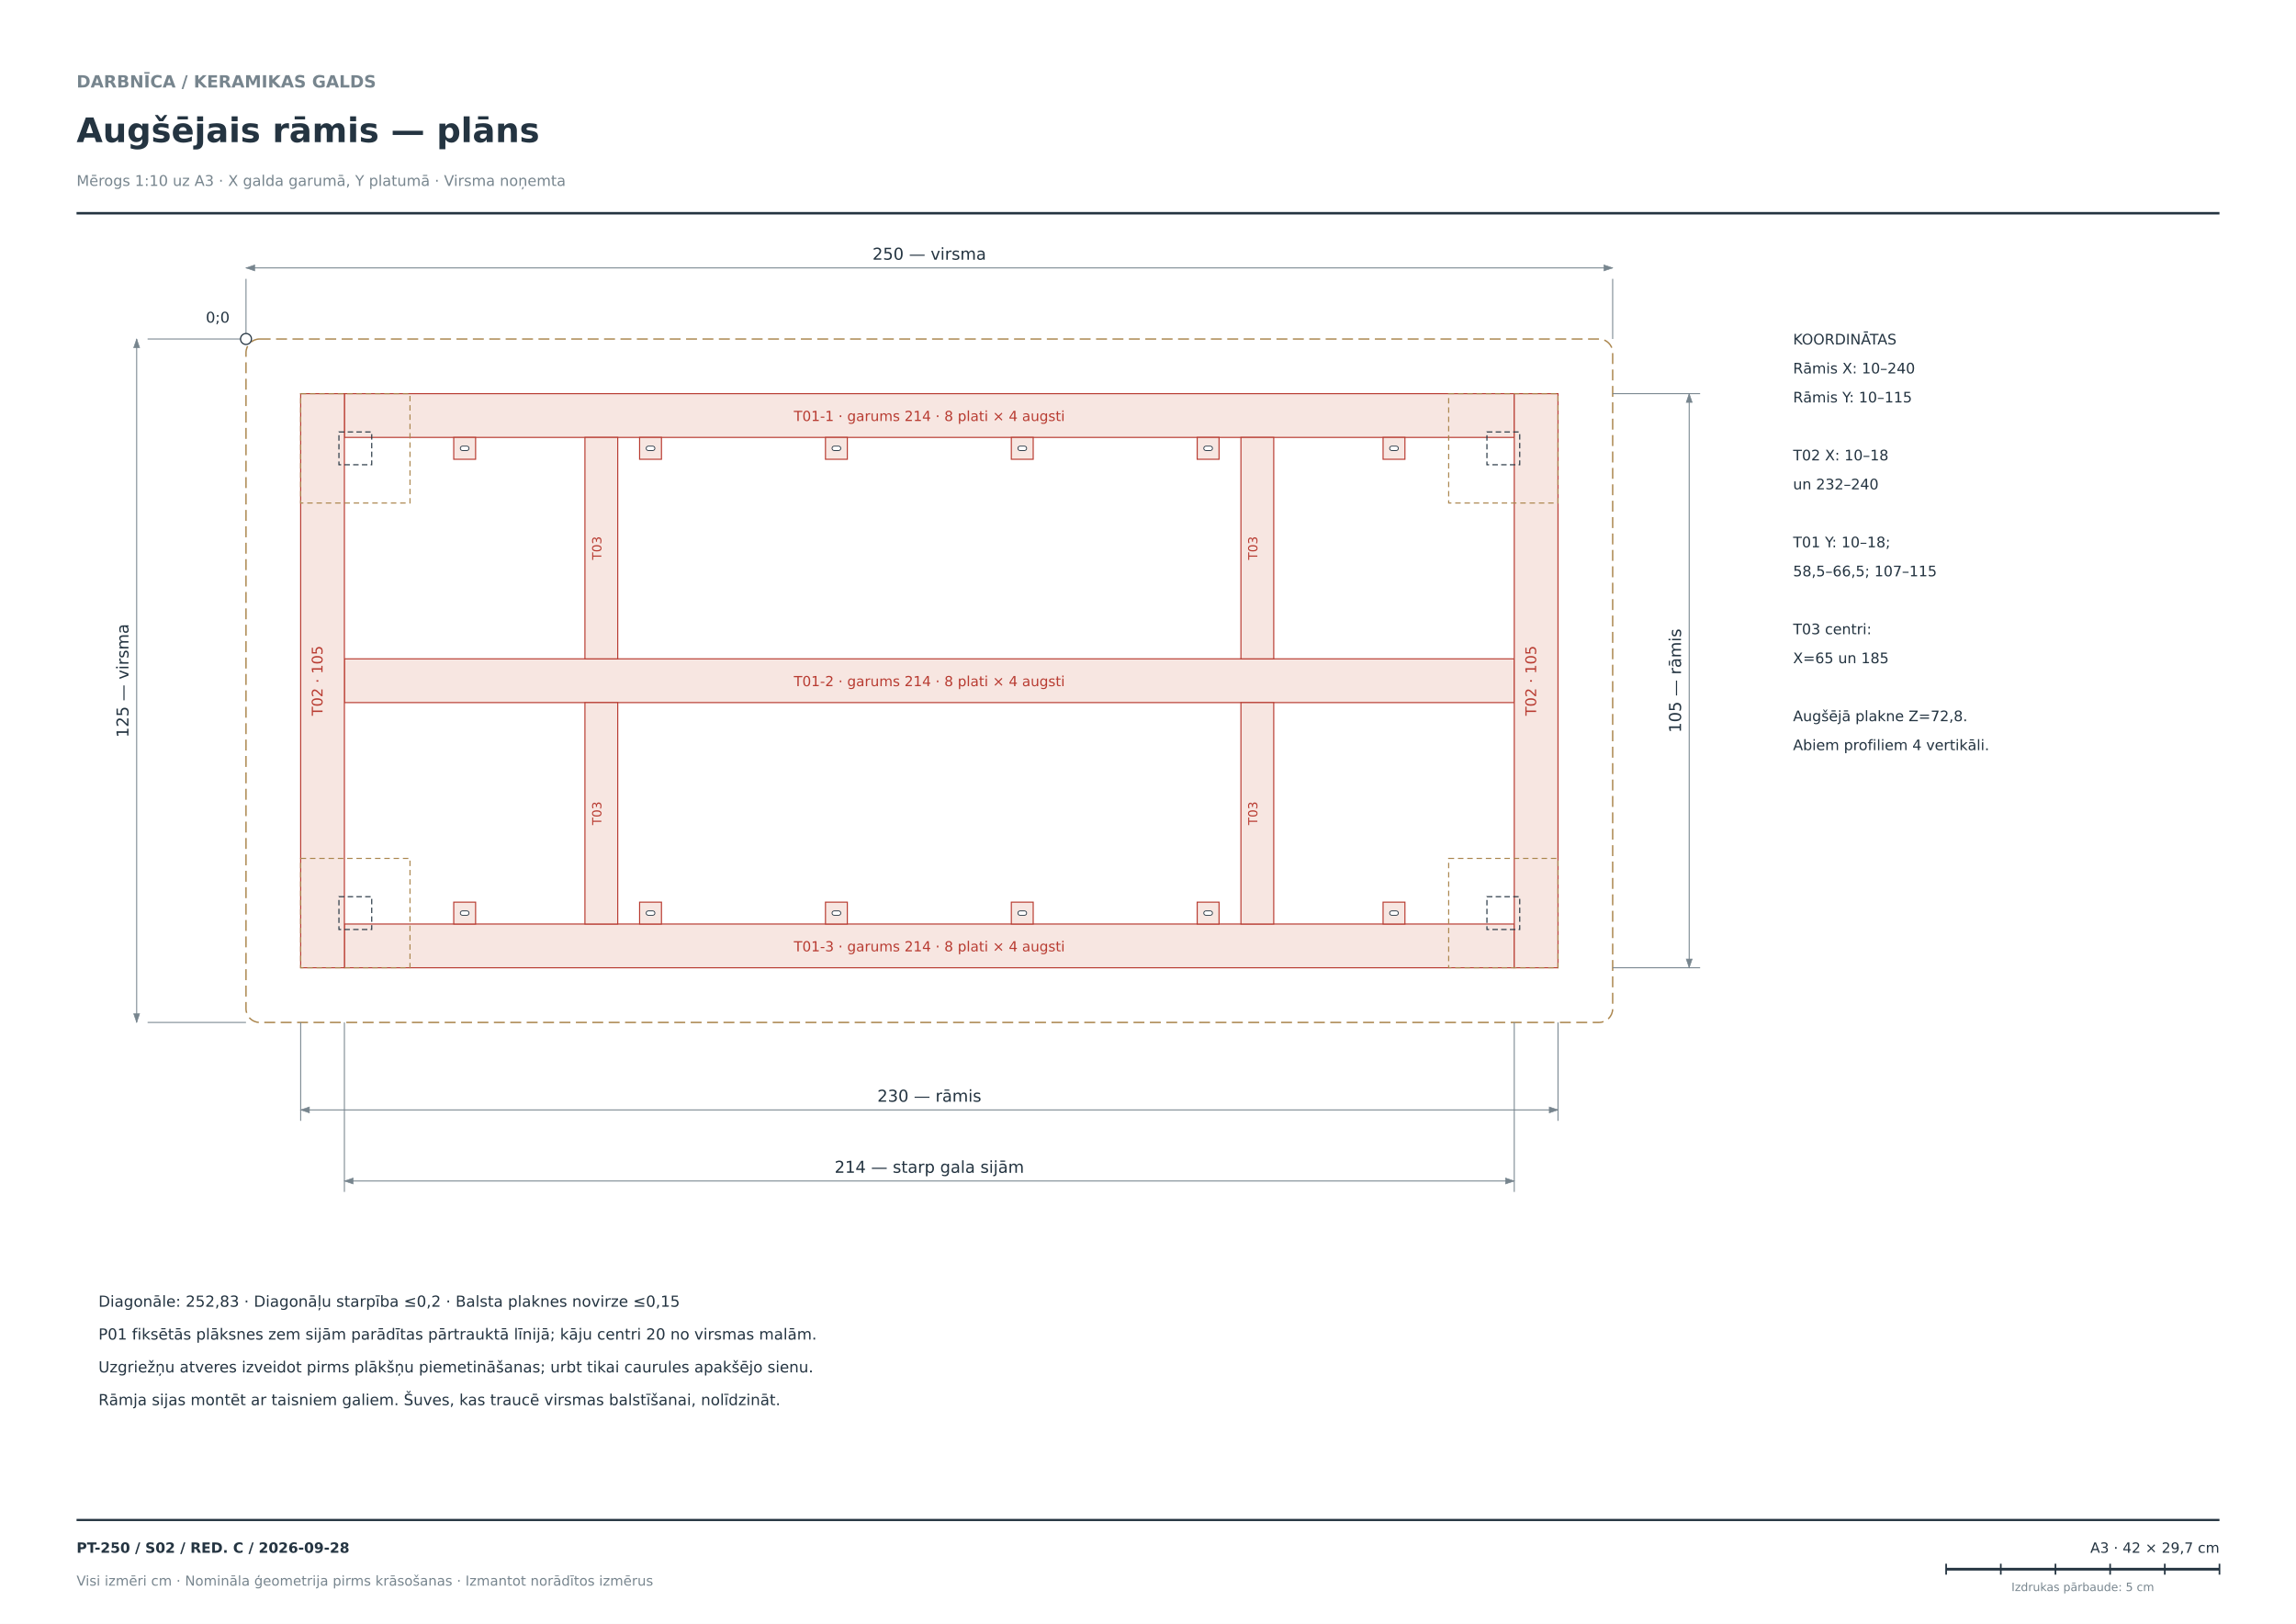
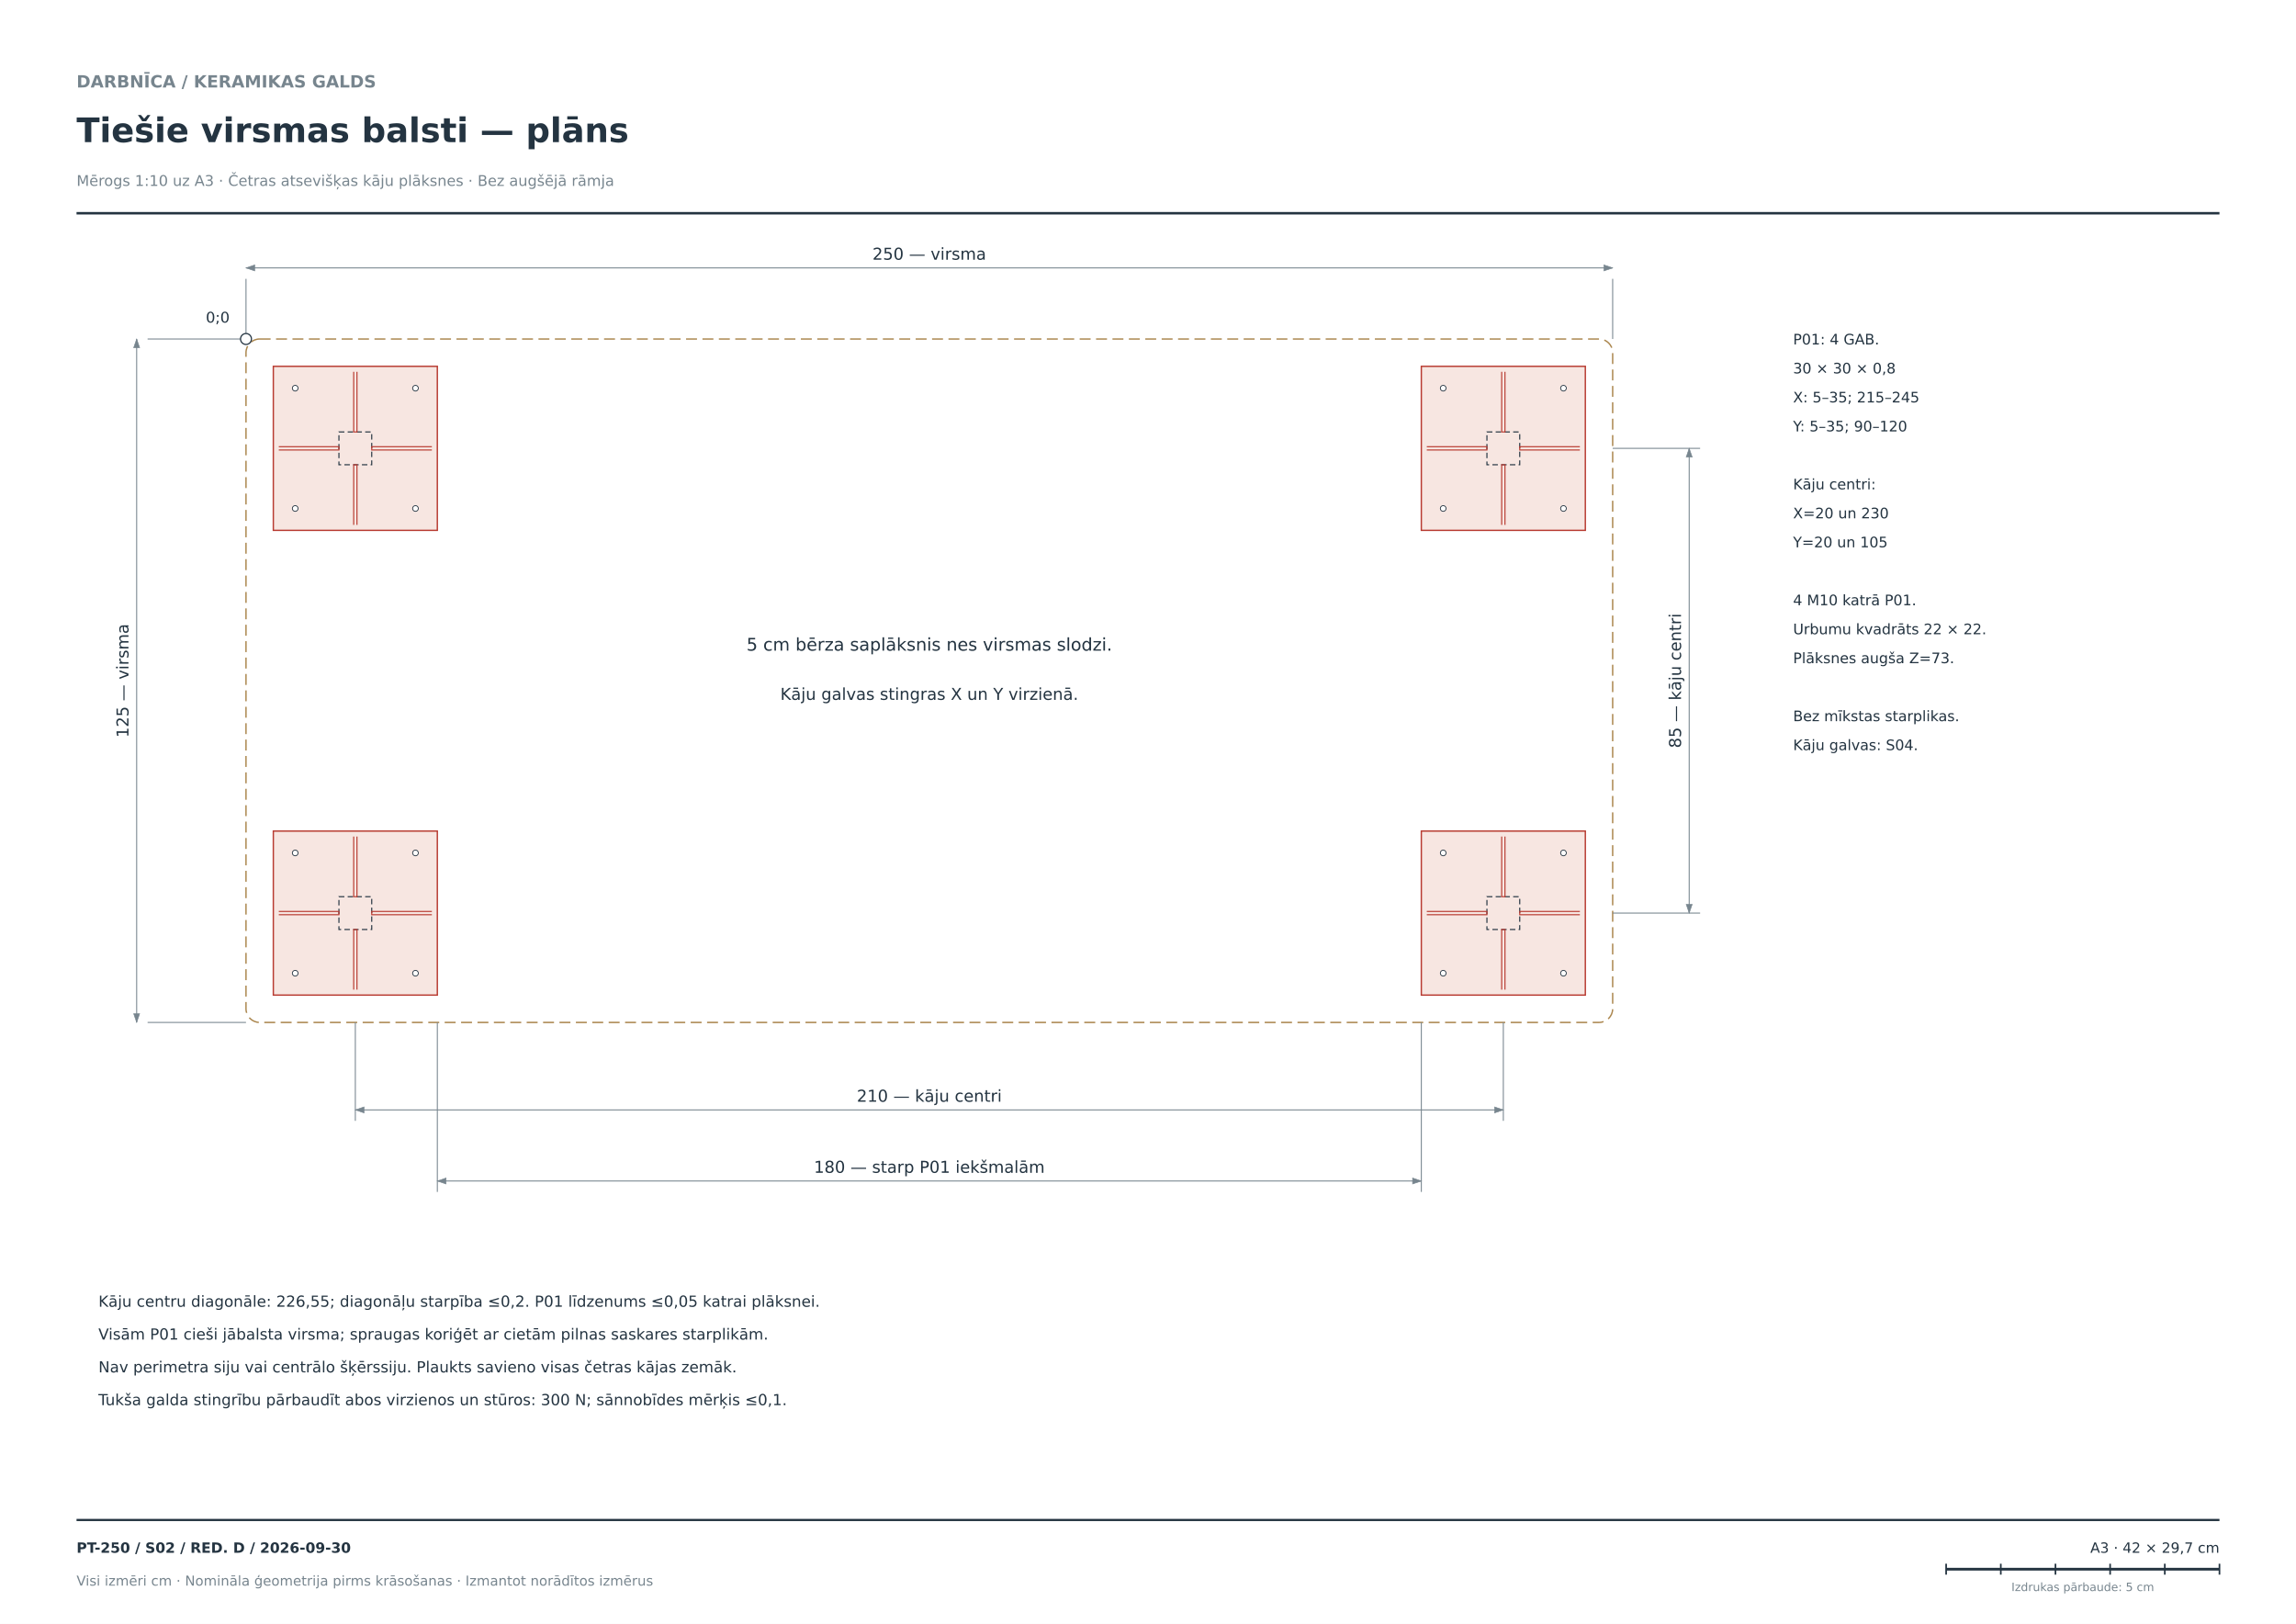
<svg xmlns="http://www.w3.org/2000/svg" width="42cm" height="29.7cm" viewBox="0 0 420 297">
  <rect width="420" height="297" fill="white" />
  <text x="14" y="16" font-family="DejaVu Sans" font-size="3.1" fill="#77858e" text-anchor="start" font-weight="bold">DARBNĪCA / KERAMIKAS GALDS</text>
-   <text x="14" y="26" font-family="DejaVu Sans" font-size="6.2" fill="#243441" text-anchor="start" font-weight="bold">Augšējais rāmis — plāns</text>
-   <text x="14" y="34" font-family="DejaVu Sans" font-size="2.7" fill="#77858e" text-anchor="start">Mērogs 1:10 uz A3 · X galda garumā, Y platumā · Virsma noņemta</text>
+   <text x="14" y="26" font-family="DejaVu Sans" font-size="6.2" fill="#243441" text-anchor="start" font-weight="bold">Tiešie virsmas balsti — plāns</text>
+   <text x="14" y="34" font-family="DejaVu Sans" font-size="2.7" fill="#77858e" text-anchor="start">Mērogs 1:10 uz A3 · Četras atsevišķas kāju plāksnes · Bez augšējā rāmja</text>
  <line x1="14" y1="39" x2="406" y2="39" stroke="#243441" stroke-width="0.45" />
  <line x1="14" y1="278" x2="406" y2="278" stroke="#243441" stroke-width="0.4" />
-   <text x="14" y="284" font-family="DejaVu Sans" font-size="2.6" fill="#243441" text-anchor="start" font-weight="bold">PT-250  /  S02  /  RED. C  /  2026-09-28</text>
+   <text x="14" y="284" font-family="DejaVu Sans" font-size="2.6" fill="#243441" text-anchor="start" font-weight="bold">PT-250  /  S02  /  RED. D  /  2026-09-30</text>
  <text x="14" y="290" font-family="DejaVu Sans" font-size="2.5" fill="#77858e" text-anchor="start">Visi izmēri cm · Nomināla ģeometrija pirms krāsošanas · Izmantot norādītos izmērus</text>
  <text x="406" y="284" font-family="DejaVu Sans" font-size="2.6" fill="#243441" text-anchor="end">A3 · 42 × 29,7 cm</text>
  <line x1="356" y1="287" x2="406" y2="287" stroke="#243441" stroke-width="0.5" />
  <line x1="356" y1="286" x2="356" y2="288" stroke="#243441" stroke-width="0.3" />
  <line x1="366" y1="286" x2="366" y2="288" stroke="#243441" stroke-width="0.3" />
  <line x1="376" y1="286" x2="376" y2="288" stroke="#243441" stroke-width="0.3" />
  <line x1="386" y1="286" x2="386" y2="288" stroke="#243441" stroke-width="0.3" />
  <line x1="396" y1="286" x2="396" y2="288" stroke="#243441" stroke-width="0.3" />
  <line x1="406" y1="286" x2="406" y2="288" stroke="#243441" stroke-width="0.3" />
  <text x="381" y="291" font-family="DejaVu Sans" font-size="2.1" fill="#77858e" text-anchor="middle">Izdrukas pārbaude: 5 cm</text>
  <rect x="45" y="62" width="250" height="125" fill="none" stroke="#aa854c" stroke-width="0.25" rx="2.5" stroke-dasharray="2 1" />
-   <rect x="63" y="72" width="214" height="8" fill="#f7e6e1" stroke="#b83b31" stroke-width="0.2" rx="0" />
-   <rect x="63" y="120.5" width="214" height="8" fill="#f7e6e1" stroke="#b83b31" stroke-width="0.2" rx="0" />
-   <rect x="63" y="169" width="214" height="8" fill="#f7e6e1" stroke="#b83b31" stroke-width="0.2" rx="0" />
-   <rect x="55" y="72" width="8" height="105" fill="#f7e6e1" stroke="#b83b31" stroke-width="0.2" rx="0" />
-   <rect x="277" y="72" width="8" height="105" fill="#f7e6e1" stroke="#b83b31" stroke-width="0.2" rx="0" />
-   <rect x="107" y="80" width="6" height="40.5" fill="#f7e6e1" stroke="#b83b31" stroke-width="0.2" rx="0" />
-   <rect x="107" y="128.5" width="6" height="40.5" fill="#f7e6e1" stroke="#b83b31" stroke-width="0.2" rx="0" />
-   <rect x="227" y="80" width="6" height="40.5" fill="#f7e6e1" stroke="#b83b31" stroke-width="0.2" rx="0" />
-   <rect x="227" y="128.5" width="6" height="40.5" fill="#f7e6e1" stroke="#b83b31" stroke-width="0.2" rx="0" />
-   <rect x="55" y="72" width="20" height="20" fill="none" stroke="#aa854c" stroke-width="0.2" rx="0" stroke-dasharray="1 .7" />
-   <rect x="265" y="72" width="20" height="20" fill="none" stroke="#aa854c" stroke-width="0.2" rx="0" stroke-dasharray="1 .7" />
-   <rect x="55" y="157" width="20" height="20" fill="none" stroke="#aa854c" stroke-width="0.2" rx="0" stroke-dasharray="1 .7" />
-   <rect x="265" y="157" width="20" height="20" fill="none" stroke="#aa854c" stroke-width="0.2" rx="0" stroke-dasharray="1 .7" />
-   <rect x="83" y="80" width="4" height="4" fill="#f7e6e1" stroke="#b83b31" stroke-width="0.2" rx="0" />
-   <rect x="84.2" y="81.6" width="1.6" height="0.8" fill="white" stroke="#243441" stroke-width="0.15" rx="0.4" />
-   <rect x="117" y="80" width="4" height="4" fill="#f7e6e1" stroke="#b83b31" stroke-width="0.2" rx="0" />
-   <rect x="118.2" y="81.6" width="1.6" height="0.8" fill="white" stroke="#243441" stroke-width="0.15" rx="0.4" />
-   <rect x="151" y="80" width="4" height="4" fill="#f7e6e1" stroke="#b83b31" stroke-width="0.2" rx="0" />
-   <rect x="152.2" y="81.6" width="1.6" height="0.8" fill="white" stroke="#243441" stroke-width="0.15" rx="0.4" />
-   <rect x="185" y="80" width="4" height="4" fill="#f7e6e1" stroke="#b83b31" stroke-width="0.2" rx="0" />
-   <rect x="186.2" y="81.6" width="1.6" height="0.8" fill="white" stroke="#243441" stroke-width="0.15" rx="0.4" />
-   <rect x="219" y="80" width="4" height="4" fill="#f7e6e1" stroke="#b83b31" stroke-width="0.2" rx="0" />
-   <rect x="220.2" y="81.6" width="1.6" height="0.8" fill="white" stroke="#243441" stroke-width="0.15" rx="0.4" />
-   <rect x="253" y="80" width="4" height="4" fill="#f7e6e1" stroke="#b83b31" stroke-width="0.2" rx="0" />
-   <rect x="254.2" y="81.6" width="1.6" height="0.8" fill="white" stroke="#243441" stroke-width="0.15" rx="0.4" />
-   <rect x="83" y="165" width="4" height="4" fill="#f7e6e1" stroke="#b83b31" stroke-width="0.2" rx="0" />
-   <rect x="84.2" y="166.6" width="1.6" height="0.8" fill="white" stroke="#243441" stroke-width="0.15" rx="0.4" />
-   <rect x="117" y="165" width="4" height="4" fill="#f7e6e1" stroke="#b83b31" stroke-width="0.2" rx="0" />
-   <rect x="118.2" y="166.6" width="1.6" height="0.8" fill="white" stroke="#243441" stroke-width="0.15" rx="0.4" />
-   <rect x="151" y="165" width="4" height="4" fill="#f7e6e1" stroke="#b83b31" stroke-width="0.2" rx="0" />
-   <rect x="152.2" y="166.6" width="1.6" height="0.8" fill="white" stroke="#243441" stroke-width="0.15" rx="0.4" />
-   <rect x="185" y="165" width="4" height="4" fill="#f7e6e1" stroke="#b83b31" stroke-width="0.2" rx="0" />
-   <rect x="186.2" y="166.6" width="1.6" height="0.8" fill="white" stroke="#243441" stroke-width="0.15" rx="0.4" />
-   <rect x="219" y="165" width="4" height="4" fill="#f7e6e1" stroke="#b83b31" stroke-width="0.2" rx="0" />
-   <rect x="220.2" y="166.6" width="1.6" height="0.8" fill="white" stroke="#243441" stroke-width="0.15" rx="0.4" />
-   <rect x="253" y="165" width="4" height="4" fill="#f7e6e1" stroke="#b83b31" stroke-width="0.2" rx="0" />
-   <rect x="254.2" y="166.6" width="1.6" height="0.8" fill="white" stroke="#243441" stroke-width="0.15" rx="0.4" />
+   <rect x="50" y="67" width="30" height="30" fill="#f7e6e1" stroke="#b83b31" stroke-width="0.25" rx="0" />
+   <circle cx="54" cy="71" r="0.525" fill="white" stroke="#243441" stroke-width="0.15" />
+   <circle cx="54" cy="93" r="0.525" fill="white" stroke="#243441" stroke-width="0.15" />
+   <circle cx="76" cy="71" r="0.525" fill="white" stroke="#243441" stroke-width="0.15" />
+   <circle cx="76" cy="93" r="0.525" fill="white" stroke="#243441" stroke-width="0.15" />
+   <rect x="260" y="67" width="30" height="30" fill="#f7e6e1" stroke="#b83b31" stroke-width="0.25" rx="0" />
+   <circle cx="264" cy="71" r="0.525" fill="white" stroke="#243441" stroke-width="0.15" />
+   <circle cx="264" cy="93" r="0.525" fill="white" stroke="#243441" stroke-width="0.15" />
+   <circle cx="286" cy="71" r="0.525" fill="white" stroke="#243441" stroke-width="0.15" />
+   <circle cx="286" cy="93" r="0.525" fill="white" stroke="#243441" stroke-width="0.15" />
+   <rect x="50" y="152" width="30" height="30" fill="#f7e6e1" stroke="#b83b31" stroke-width="0.25" rx="0" />
+   <circle cx="54" cy="156" r="0.525" fill="white" stroke="#243441" stroke-width="0.15" />
+   <circle cx="54" cy="178" r="0.525" fill="white" stroke="#243441" stroke-width="0.15" />
+   <circle cx="76" cy="156" r="0.525" fill="white" stroke="#243441" stroke-width="0.15" />
+   <circle cx="76" cy="178" r="0.525" fill="white" stroke="#243441" stroke-width="0.15" />
+   <rect x="260" y="152" width="30" height="30" fill="#f7e6e1" stroke="#b83b31" stroke-width="0.25" rx="0" />
+   <circle cx="264" cy="156" r="0.525" fill="white" stroke="#243441" stroke-width="0.15" />
+   <circle cx="264" cy="178" r="0.525" fill="white" stroke="#243441" stroke-width="0.15" />
+   <circle cx="286" cy="156" r="0.525" fill="white" stroke="#243441" stroke-width="0.15" />
+   <circle cx="286" cy="178" r="0.525" fill="white" stroke="#243441" stroke-width="0.15" />
  <rect x="62" y="79" width="6" height="6" fill="none" stroke="#243441" stroke-width="0.2" rx="0" stroke-dasharray="1 .6" />
  <rect x="272" y="79" width="6" height="6" fill="none" stroke="#243441" stroke-width="0.2" rx="0" stroke-dasharray="1 .6" />
  <rect x="62" y="164" width="6" height="6" fill="none" stroke="#243441" stroke-width="0.2" rx="0" stroke-dasharray="1 .6" />
  <rect x="272" y="164" width="6" height="6" fill="none" stroke="#243441" stroke-width="0.2" rx="0" stroke-dasharray="1 .6" />
-   <text x="170" y="77" font-family="DejaVu Sans" font-size="2.55" fill="#b83b31" text-anchor="middle">T01-1 · garums 214 · 8 plati × 4 augsti</text>
-   <text x="170" y="125.5" font-family="DejaVu Sans" font-size="2.55" fill="#b83b31" text-anchor="middle">T01-2 · garums 214 · 8 plati × 4 augsti</text>
-   <text x="170" y="174" font-family="DejaVu Sans" font-size="2.55" fill="#b83b31" text-anchor="middle">T01-3 · garums 214 · 8 plati × 4 augsti</text>
-   <text x="59" y="124.5" font-family="DejaVu Sans" font-size="2.7" fill="#b83b31" text-anchor="middle" transform="rotate(-90 59 124.5)">T02 · 105</text>
-   <text x="281" y="124.5" font-family="DejaVu Sans" font-size="2.7" fill="#b83b31" text-anchor="middle" transform="rotate(-90 281 124.5)">T02 · 105</text>
-   <text x="110" y="100.25" font-family="DejaVu Sans" font-size="2.3" fill="#b83b31" text-anchor="middle" transform="rotate(-90 110 100.25)">T03</text>
-   <text x="110" y="148.75" font-family="DejaVu Sans" font-size="2.3" fill="#b83b31" text-anchor="middle" transform="rotate(-90 110 148.75)">T03</text>
-   <text x="230" y="100.25" font-family="DejaVu Sans" font-size="2.3" fill="#b83b31" text-anchor="middle" transform="rotate(-90 230 100.25)">T03</text>
-   <text x="230" y="148.75" font-family="DejaVu Sans" font-size="2.3" fill="#b83b31" text-anchor="middle" transform="rotate(-90 230 148.75)">T03</text>
+   <polygon points="68,81.7 79,81.7 68,81.7 68,82.3 79,82.3 68,82.3" fill="#b83b31" stroke="#b83b31" stroke-width="0.2" />
+   <polygon points="65.3,85 65.3,96 65.3,85 64.7,85 64.7,96 64.7,85" fill="#b83b31" stroke="#b83b31" stroke-width="0.2" />
+   <polygon points="62,82.3 51,82.3 62,82.3 62,81.7 51,81.7 62,81.7" fill="#b83b31" stroke="#b83b31" stroke-width="0.2" />
+   <polygon points="64.7,79 64.7,68 64.7,79 65.3,79 65.3,68 65.3,79" fill="#b83b31" stroke="#b83b31" stroke-width="0.2" />
+   <polygon points="278,81.7 289,81.7 278,81.7 278,82.3 289,82.3 278,82.3" fill="#b83b31" stroke="#b83b31" stroke-width="0.2" />
+   <polygon points="275.3,85 275.3,96 275.3,85 274.7,85 274.7,96 274.7,85" fill="#b83b31" stroke="#b83b31" stroke-width="0.2" />
+   <polygon points="272,82.3 261,82.3 272,82.3 272,81.7 261,81.7 272,81.7" fill="#b83b31" stroke="#b83b31" stroke-width="0.2" />
+   <polygon points="274.7,79 274.7,68 274.7,79 275.3,79 275.3,68 275.3,79" fill="#b83b31" stroke="#b83b31" stroke-width="0.2" />
+   <polygon points="68,166.7 79,166.7 68,166.7 68,167.3 79,167.3 68,167.3" fill="#b83b31" stroke="#b83b31" stroke-width="0.2" />
+   <polygon points="65.3,170 65.3,181 65.3,170 64.7,170 64.7,181 64.7,170" fill="#b83b31" stroke="#b83b31" stroke-width="0.2" />
+   <polygon points="62,167.3 51,167.3 62,167.3 62,166.7 51,166.7 62,166.7" fill="#b83b31" stroke="#b83b31" stroke-width="0.2" />
+   <polygon points="64.7,164 64.7,153 64.7,164 65.3,164 65.3,153 65.3,164" fill="#b83b31" stroke="#b83b31" stroke-width="0.2" />
+   <polygon points="278,166.7 289,166.7 278,166.7 278,167.3 289,167.3 278,167.3" fill="#b83b31" stroke="#b83b31" stroke-width="0.2" />
+   <polygon points="275.3,170 275.3,181 275.3,170 274.7,170 274.7,181 274.7,170" fill="#b83b31" stroke="#b83b31" stroke-width="0.2" />
+   <polygon points="272,167.3 261,167.3 272,167.3 272,166.7 261,166.7 272,166.7" fill="#b83b31" stroke="#b83b31" stroke-width="0.2" />
+   <polygon points="274.7,164 274.7,153 274.7,164 275.3,164 275.3,153 275.3,164" fill="#b83b31" stroke="#b83b31" stroke-width="0.2" />
+   <text x="170" y="119" font-family="DejaVu Sans" font-size="3.2" fill="#243441" text-anchor="middle">5 cm bērza saplāksnis nes virsmas slodzi.</text>
+   <text x="170" y="128" font-family="DejaVu Sans" font-size="3" fill="#243441" text-anchor="middle">Kāju galvas stingras X un Y virzienā.</text>
  <line x1="45" y1="62" x2="45" y2="51" stroke="#77858e" stroke-width="0.18" />
  <line x1="295" y1="62" x2="295" y2="51" stroke="#77858e" stroke-width="0.18" />
  <line x1="45" y1="49" x2="295" y2="49" stroke="#77858e" stroke-width="0.18" />
  <polygon points="45,49 46.6,48.45 46.6,49.55" fill="#77858e" stroke="#77858e" stroke-width="0.1" />
  <polygon points="295,49 293.4,48.45 293.4,49.55" fill="#77858e" stroke="#77858e" stroke-width="0.1" />
  <text x="170" y="47.5" font-family="DejaVu Sans" font-size="3" fill="#243441" text-anchor="middle">250 — virsma</text>
  <line x1="45" y1="62" x2="27" y2="62" stroke="#77858e" stroke-width="0.18" />
  <line x1="45" y1="187" x2="27" y2="187" stroke="#77858e" stroke-width="0.18" />
  <line x1="25" y1="62" x2="25" y2="187" stroke="#77858e" stroke-width="0.18" />
  <polygon points="25,62 24.45,63.6 25.55,63.6" fill="#77858e" stroke="#77858e" stroke-width="0.1" />
  <polygon points="25,187 24.45,185.4 25.55,185.4" fill="#77858e" stroke="#77858e" stroke-width="0.1" />
  <text x="23.5" y="124.5" font-family="DejaVu Sans" font-size="3" fill="#243441" text-anchor="middle" transform="rotate(-90 23.5 124.5)">125 — virsma</text>
-   <line x1="55" y1="187" x2="55" y2="205" stroke="#77858e" stroke-width="0.18" />
-   <line x1="285" y1="187" x2="285" y2="205" stroke="#77858e" stroke-width="0.18" />
-   <line x1="55" y1="203" x2="285" y2="203" stroke="#77858e" stroke-width="0.18" />
-   <polygon points="55,203 56.6,202.45 56.6,203.55" fill="#77858e" stroke="#77858e" stroke-width="0.1" />
-   <polygon points="285,203 283.4,202.45 283.4,203.55" fill="#77858e" stroke="#77858e" stroke-width="0.1" />
-   <text x="170" y="201.5" font-family="DejaVu Sans" font-size="3" fill="#243441" text-anchor="middle">230 — rāmis</text>
-   <line x1="295" y1="72" x2="311" y2="72" stroke="#77858e" stroke-width="0.18" />
-   <line x1="295" y1="177" x2="311" y2="177" stroke="#77858e" stroke-width="0.18" />
-   <line x1="309" y1="72" x2="309" y2="177" stroke="#77858e" stroke-width="0.18" />
-   <polygon points="309,72 308.45,73.6 309.55,73.6" fill="#77858e" stroke="#77858e" stroke-width="0.1" />
-   <polygon points="309,177 308.45,175.4 309.55,175.4" fill="#77858e" stroke="#77858e" stroke-width="0.1" />
-   <text x="307.5" y="124.5" font-family="DejaVu Sans" font-size="3" fill="#243441" text-anchor="middle" transform="rotate(-90 307.5 124.5)">105 — rāmis</text>
-   <line x1="63" y1="187" x2="63" y2="218" stroke="#77858e" stroke-width="0.18" />
-   <line x1="277" y1="187" x2="277" y2="218" stroke="#77858e" stroke-width="0.18" />
-   <line x1="63" y1="216" x2="277" y2="216" stroke="#77858e" stroke-width="0.18" />
-   <polygon points="63,216 64.6,215.45 64.6,216.55" fill="#77858e" stroke="#77858e" stroke-width="0.1" />
-   <polygon points="277,216 275.4,215.45 275.4,216.55" fill="#77858e" stroke="#77858e" stroke-width="0.1" />
-   <text x="170" y="214.5" font-family="DejaVu Sans" font-size="3" fill="#243441" text-anchor="middle">214 — starp gala sijām</text>
+   <line x1="65" y1="187" x2="65" y2="205" stroke="#77858e" stroke-width="0.18" />
+   <line x1="275" y1="187" x2="275" y2="205" stroke="#77858e" stroke-width="0.18" />
+   <line x1="65" y1="203" x2="275" y2="203" stroke="#77858e" stroke-width="0.18" />
+   <polygon points="65,203 66.6,202.45 66.6,203.55" fill="#77858e" stroke="#77858e" stroke-width="0.1" />
+   <polygon points="275,203 273.4,202.45 273.4,203.55" fill="#77858e" stroke="#77858e" stroke-width="0.1" />
+   <text x="170" y="201.5" font-family="DejaVu Sans" font-size="3" fill="#243441" text-anchor="middle">210 — kāju centri</text>
+   <line x1="295" y1="82" x2="311" y2="82" stroke="#77858e" stroke-width="0.18" />
+   <line x1="295" y1="167" x2="311" y2="167" stroke="#77858e" stroke-width="0.18" />
+   <line x1="309" y1="82" x2="309" y2="167" stroke="#77858e" stroke-width="0.18" />
+   <polygon points="309,82 308.45,83.6 309.55,83.6" fill="#77858e" stroke="#77858e" stroke-width="0.1" />
+   <polygon points="309,167 308.45,165.4 309.55,165.4" fill="#77858e" stroke="#77858e" stroke-width="0.1" />
+   <text x="307.5" y="124.5" font-family="DejaVu Sans" font-size="3" fill="#243441" text-anchor="middle" transform="rotate(-90 307.5 124.5)">85 — kāju centri</text>
+   <line x1="80" y1="187" x2="80" y2="218" stroke="#77858e" stroke-width="0.18" />
+   <line x1="260" y1="187" x2="260" y2="218" stroke="#77858e" stroke-width="0.18" />
+   <line x1="80" y1="216" x2="260" y2="216" stroke="#77858e" stroke-width="0.18" />
+   <polygon points="80,216 81.6,215.45 81.6,216.55" fill="#77858e" stroke="#77858e" stroke-width="0.1" />
+   <polygon points="260,216 258.4,215.45 258.4,216.55" fill="#77858e" stroke="#77858e" stroke-width="0.1" />
+   <text x="170" y="214.5" font-family="DejaVu Sans" font-size="3" fill="#243441" text-anchor="middle">180 — starp P01 iekšmalām</text>
  <circle cx="45" cy="62" r="1" fill="white" stroke="#243441" stroke-width="0.22" />
  <text x="42" y="59" font-family="DejaVu Sans" font-size="2.7" fill="#243441" text-anchor="end">0;0</text>
-   <text x="328" y="63" font-family="DejaVu Sans" font-size="2.65" fill="#243441" text-anchor="start">KOORDINĀTAS</text>
-   <text x="328" y="68.3" font-family="DejaVu Sans" font-size="2.65" fill="#243441" text-anchor="start">Rāmis X: 10–240</text>
-   <text x="328" y="73.6" font-family="DejaVu Sans" font-size="2.65" fill="#243441" text-anchor="start">Rāmis Y: 10–115</text>
-   <text x="328" y="78.9" font-family="DejaVu Sans" font-size="2.65" fill="#243441" text-anchor="start" />
-   <text x="328" y="84.2" font-family="DejaVu Sans" font-size="2.65" fill="#243441" text-anchor="start">T02 X: 10–18</text>
-   <text x="328" y="89.5" font-family="DejaVu Sans" font-size="2.65" fill="#243441" text-anchor="start">un 232–240</text>
-   <text x="328" y="94.8" font-family="DejaVu Sans" font-size="2.65" fill="#243441" text-anchor="start" />
-   <text x="328" y="100.1" font-family="DejaVu Sans" font-size="2.65" fill="#243441" text-anchor="start">T01 Y: 10–18;</text>
-   <text x="328" y="105.4" font-family="DejaVu Sans" font-size="2.65" fill="#243441" text-anchor="start">58,5–66,5; 107–115</text>
-   <text x="328" y="110.7" font-family="DejaVu Sans" font-size="2.65" fill="#243441" text-anchor="start" />
-   <text x="328" y="116" font-family="DejaVu Sans" font-size="2.65" fill="#243441" text-anchor="start">T03 centri:</text>
-   <text x="328" y="121.3" font-family="DejaVu Sans" font-size="2.65" fill="#243441" text-anchor="start">X=65 un 185</text>
+   <text x="328" y="63" font-family="DejaVu Sans" font-size="2.65" fill="#243441" text-anchor="start">P01: 4 GAB.</text>
+   <text x="328" y="68.3" font-family="DejaVu Sans" font-size="2.65" fill="#243441" text-anchor="start">30 × 30 × 0,8</text>
+   <text x="328" y="73.6" font-family="DejaVu Sans" font-size="2.65" fill="#243441" text-anchor="start">X: 5–35; 215–245</text>
+   <text x="328" y="78.9" font-family="DejaVu Sans" font-size="2.65" fill="#243441" text-anchor="start">Y: 5–35; 90–120</text>
+   <text x="328" y="84.2" font-family="DejaVu Sans" font-size="2.65" fill="#243441" text-anchor="start" />
+   <text x="328" y="89.5" font-family="DejaVu Sans" font-size="2.65" fill="#243441" text-anchor="start">Kāju centri:</text>
+   <text x="328" y="94.8" font-family="DejaVu Sans" font-size="2.65" fill="#243441" text-anchor="start">X=20 un 230</text>
+   <text x="328" y="100.1" font-family="DejaVu Sans" font-size="2.65" fill="#243441" text-anchor="start">Y=20 un 105</text>
+   <text x="328" y="105.4" font-family="DejaVu Sans" font-size="2.65" fill="#243441" text-anchor="start" />
+   <text x="328" y="110.7" font-family="DejaVu Sans" font-size="2.65" fill="#243441" text-anchor="start">4 M10 katrā P01.</text>
+   <text x="328" y="116" font-family="DejaVu Sans" font-size="2.65" fill="#243441" text-anchor="start">Urbumu kvadrāts 22 × 22.</text>
+   <text x="328" y="121.3" font-family="DejaVu Sans" font-size="2.65" fill="#243441" text-anchor="start">Plāksnes augša Z=73.</text>
  <text x="328" y="126.6" font-family="DejaVu Sans" font-size="2.65" fill="#243441" text-anchor="start" />
-   <text x="328" y="131.9" font-family="DejaVu Sans" font-size="2.65" fill="#243441" text-anchor="start">Augšējā plakne Z=72,8.</text>
-   <text x="328" y="137.2" font-family="DejaVu Sans" font-size="2.65" fill="#243441" text-anchor="start">Abiem profiliem 4 vertikāli.</text>
-   <text x="18" y="239" font-family="DejaVu Sans" font-size="2.8" fill="#243441" text-anchor="start">Diagonāle: 252,83 · Diagonāļu starpība ≤0,2 · Balsta plaknes novirze ≤0,15</text>
-   <text x="18" y="245" font-family="DejaVu Sans" font-size="2.8" fill="#243441" text-anchor="start">P01 fiksētās plāksnes zem sijām parādītas pārtrauktā līnijā; kāju centri 20 no virsmas malām.</text>
-   <text x="18" y="251" font-family="DejaVu Sans" font-size="2.8" fill="#243441" text-anchor="start">Uzgriežņu atveres izveidot pirms plākšņu piemetināšanas; urbt tikai caurules apakšējo sienu.</text>
-   <text x="18" y="257" font-family="DejaVu Sans" font-size="2.8" fill="#243441" text-anchor="start">Rāmja sijas montēt ar taisniem galiem. Šuves, kas traucē virsmas balstīšanai, nolīdzināt.</text>
+   <text x="328" y="131.9" font-family="DejaVu Sans" font-size="2.65" fill="#243441" text-anchor="start">Bez mīkstas starplikas.</text>
+   <text x="328" y="137.2" font-family="DejaVu Sans" font-size="2.65" fill="#243441" text-anchor="start">Kāju galvas: S04.</text>
+   <text x="18" y="239" font-family="DejaVu Sans" font-size="2.8" fill="#243441" text-anchor="start">Kāju centru diagonāle: 226,55; diagonāļu starpība ≤0,2. P01 līdzenums ≤0,05 katrai plāksnei.</text>
+   <text x="18" y="245" font-family="DejaVu Sans" font-size="2.8" fill="#243441" text-anchor="start">Visām P01 cieši jābalsta virsma; spraugas koriģēt ar cietām pilnas saskares starplikām.</text>
+   <text x="18" y="251" font-family="DejaVu Sans" font-size="2.8" fill="#243441" text-anchor="start">Nav perimetra siju vai centrālo šķērssiju. Plaukts savieno visas četras kājas zemāk.</text>
+   <text x="18" y="257" font-family="DejaVu Sans" font-size="2.8" fill="#243441" text-anchor="start">Tukša galda stingrību pārbaudīt abos virzienos un stūros: 300 N; sānnobīdes mērķis ≤0,1.</text>
</svg>
